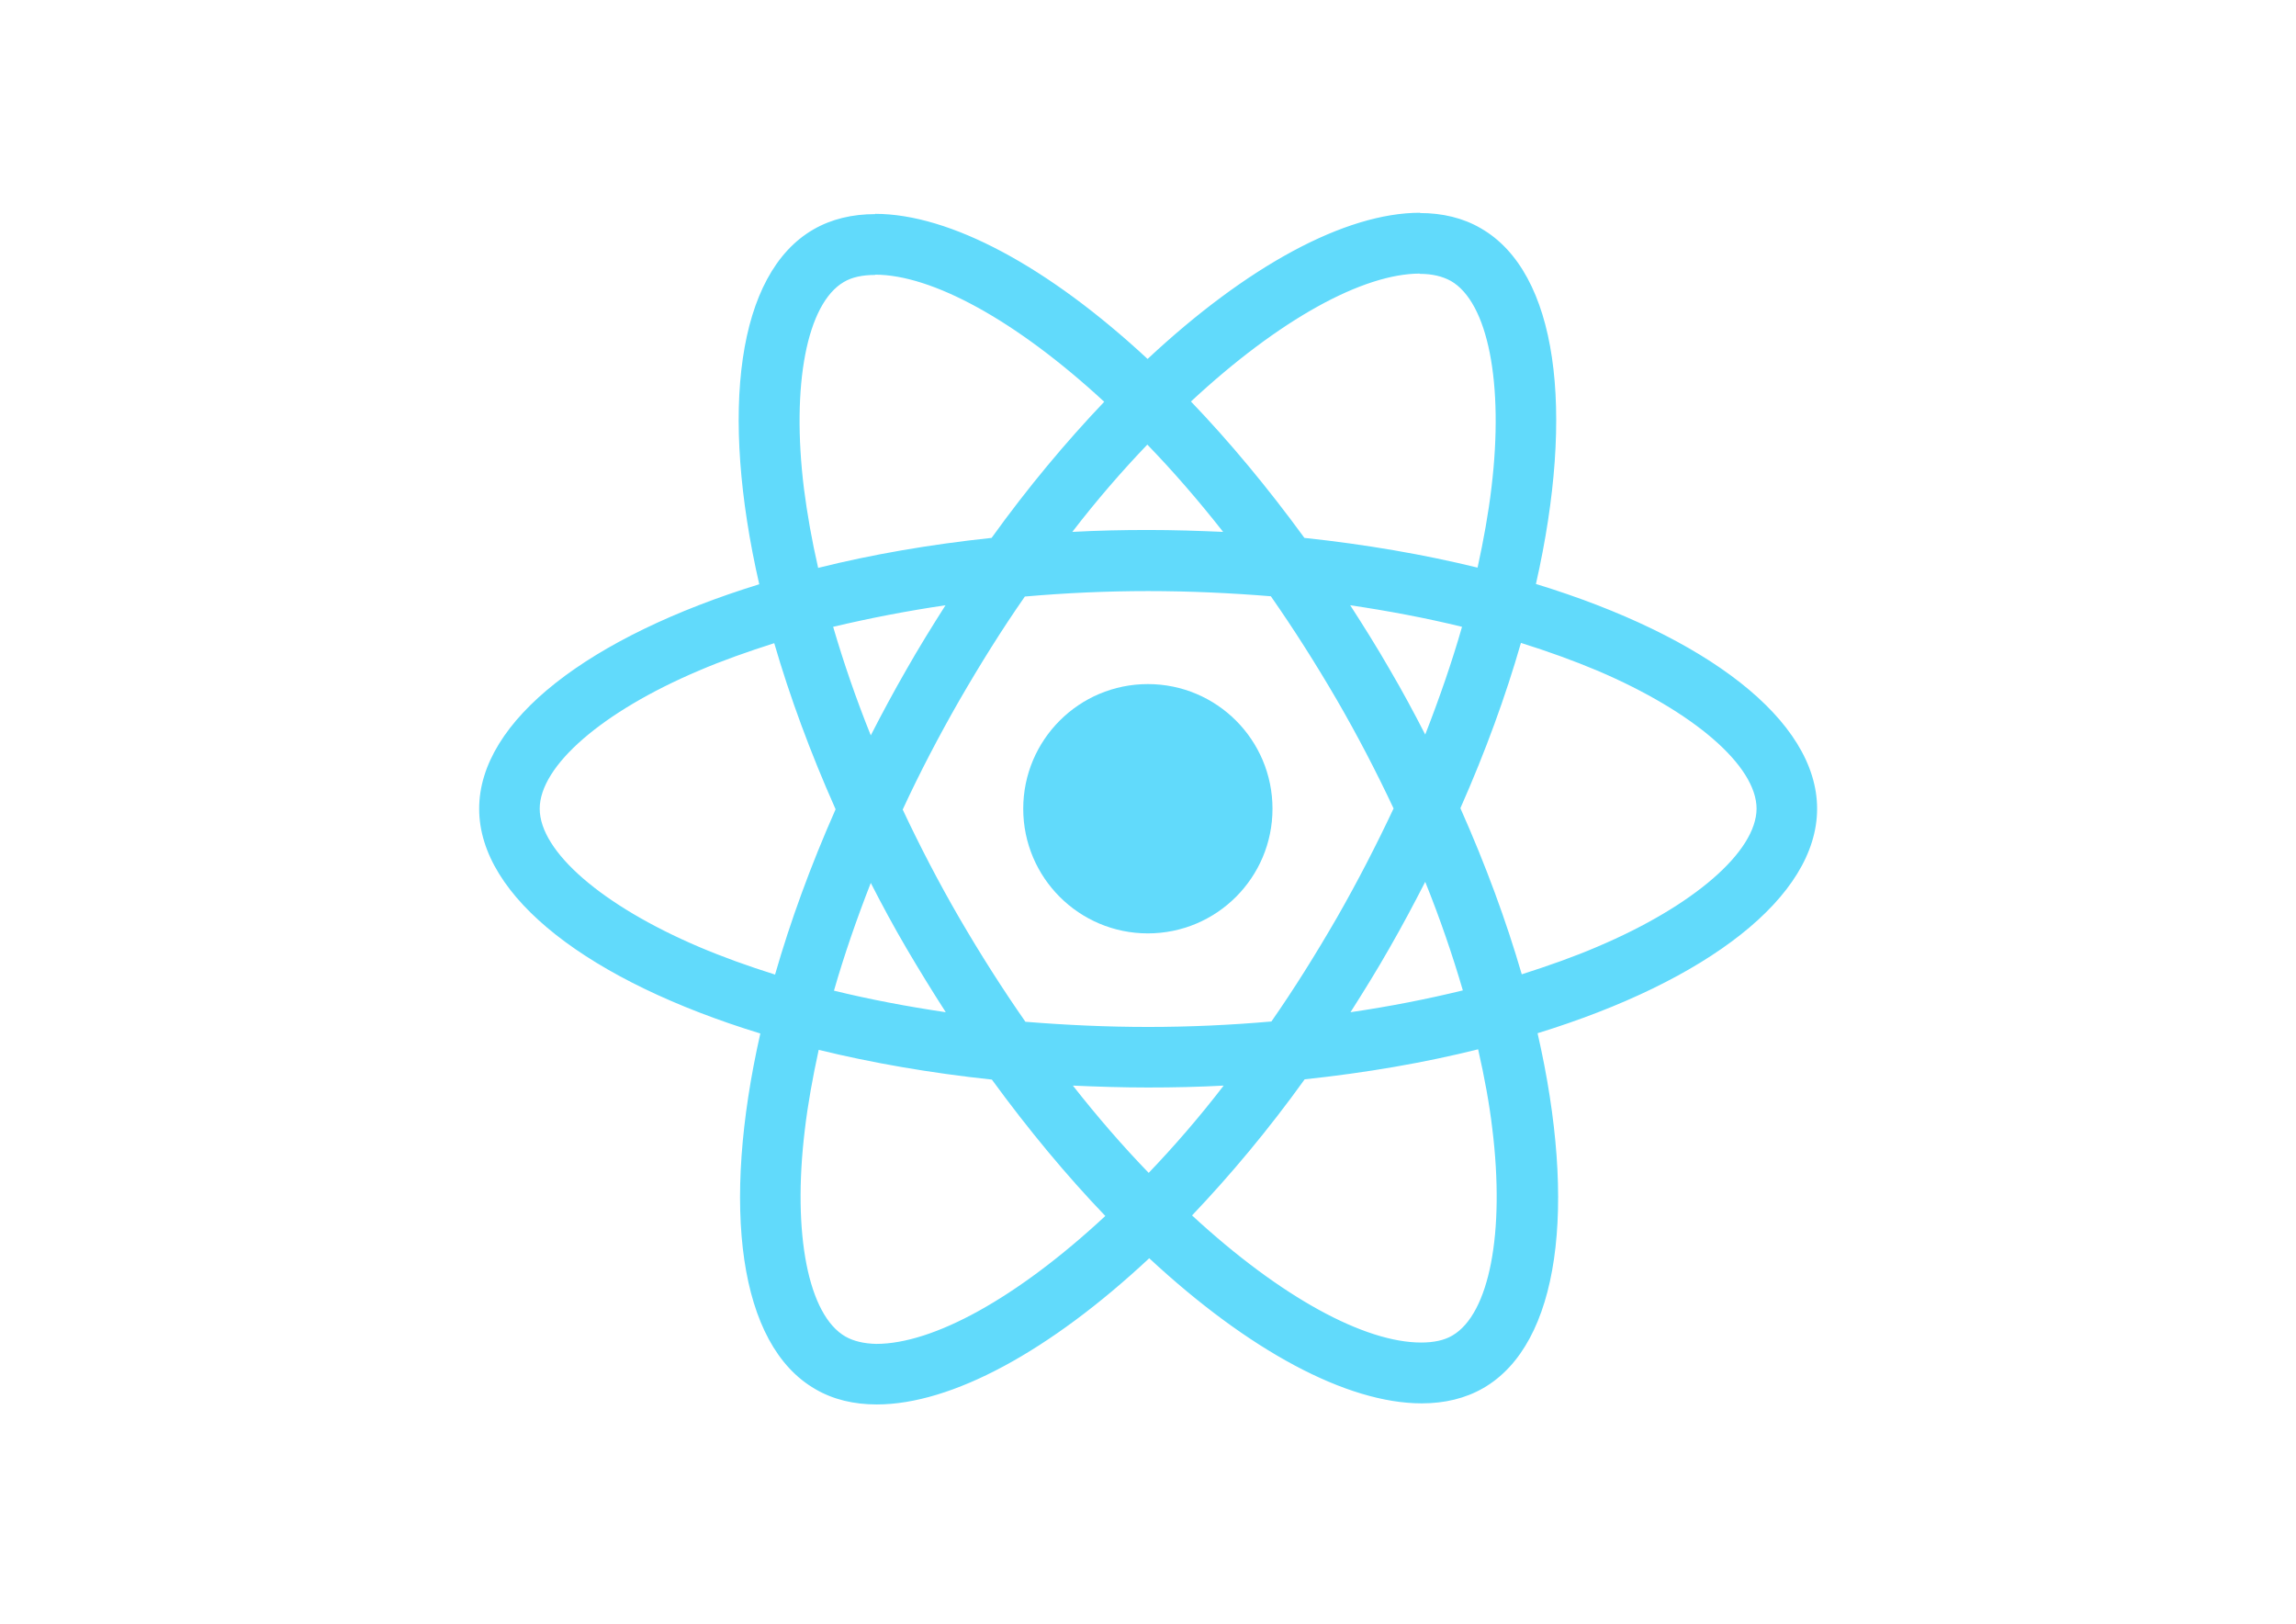
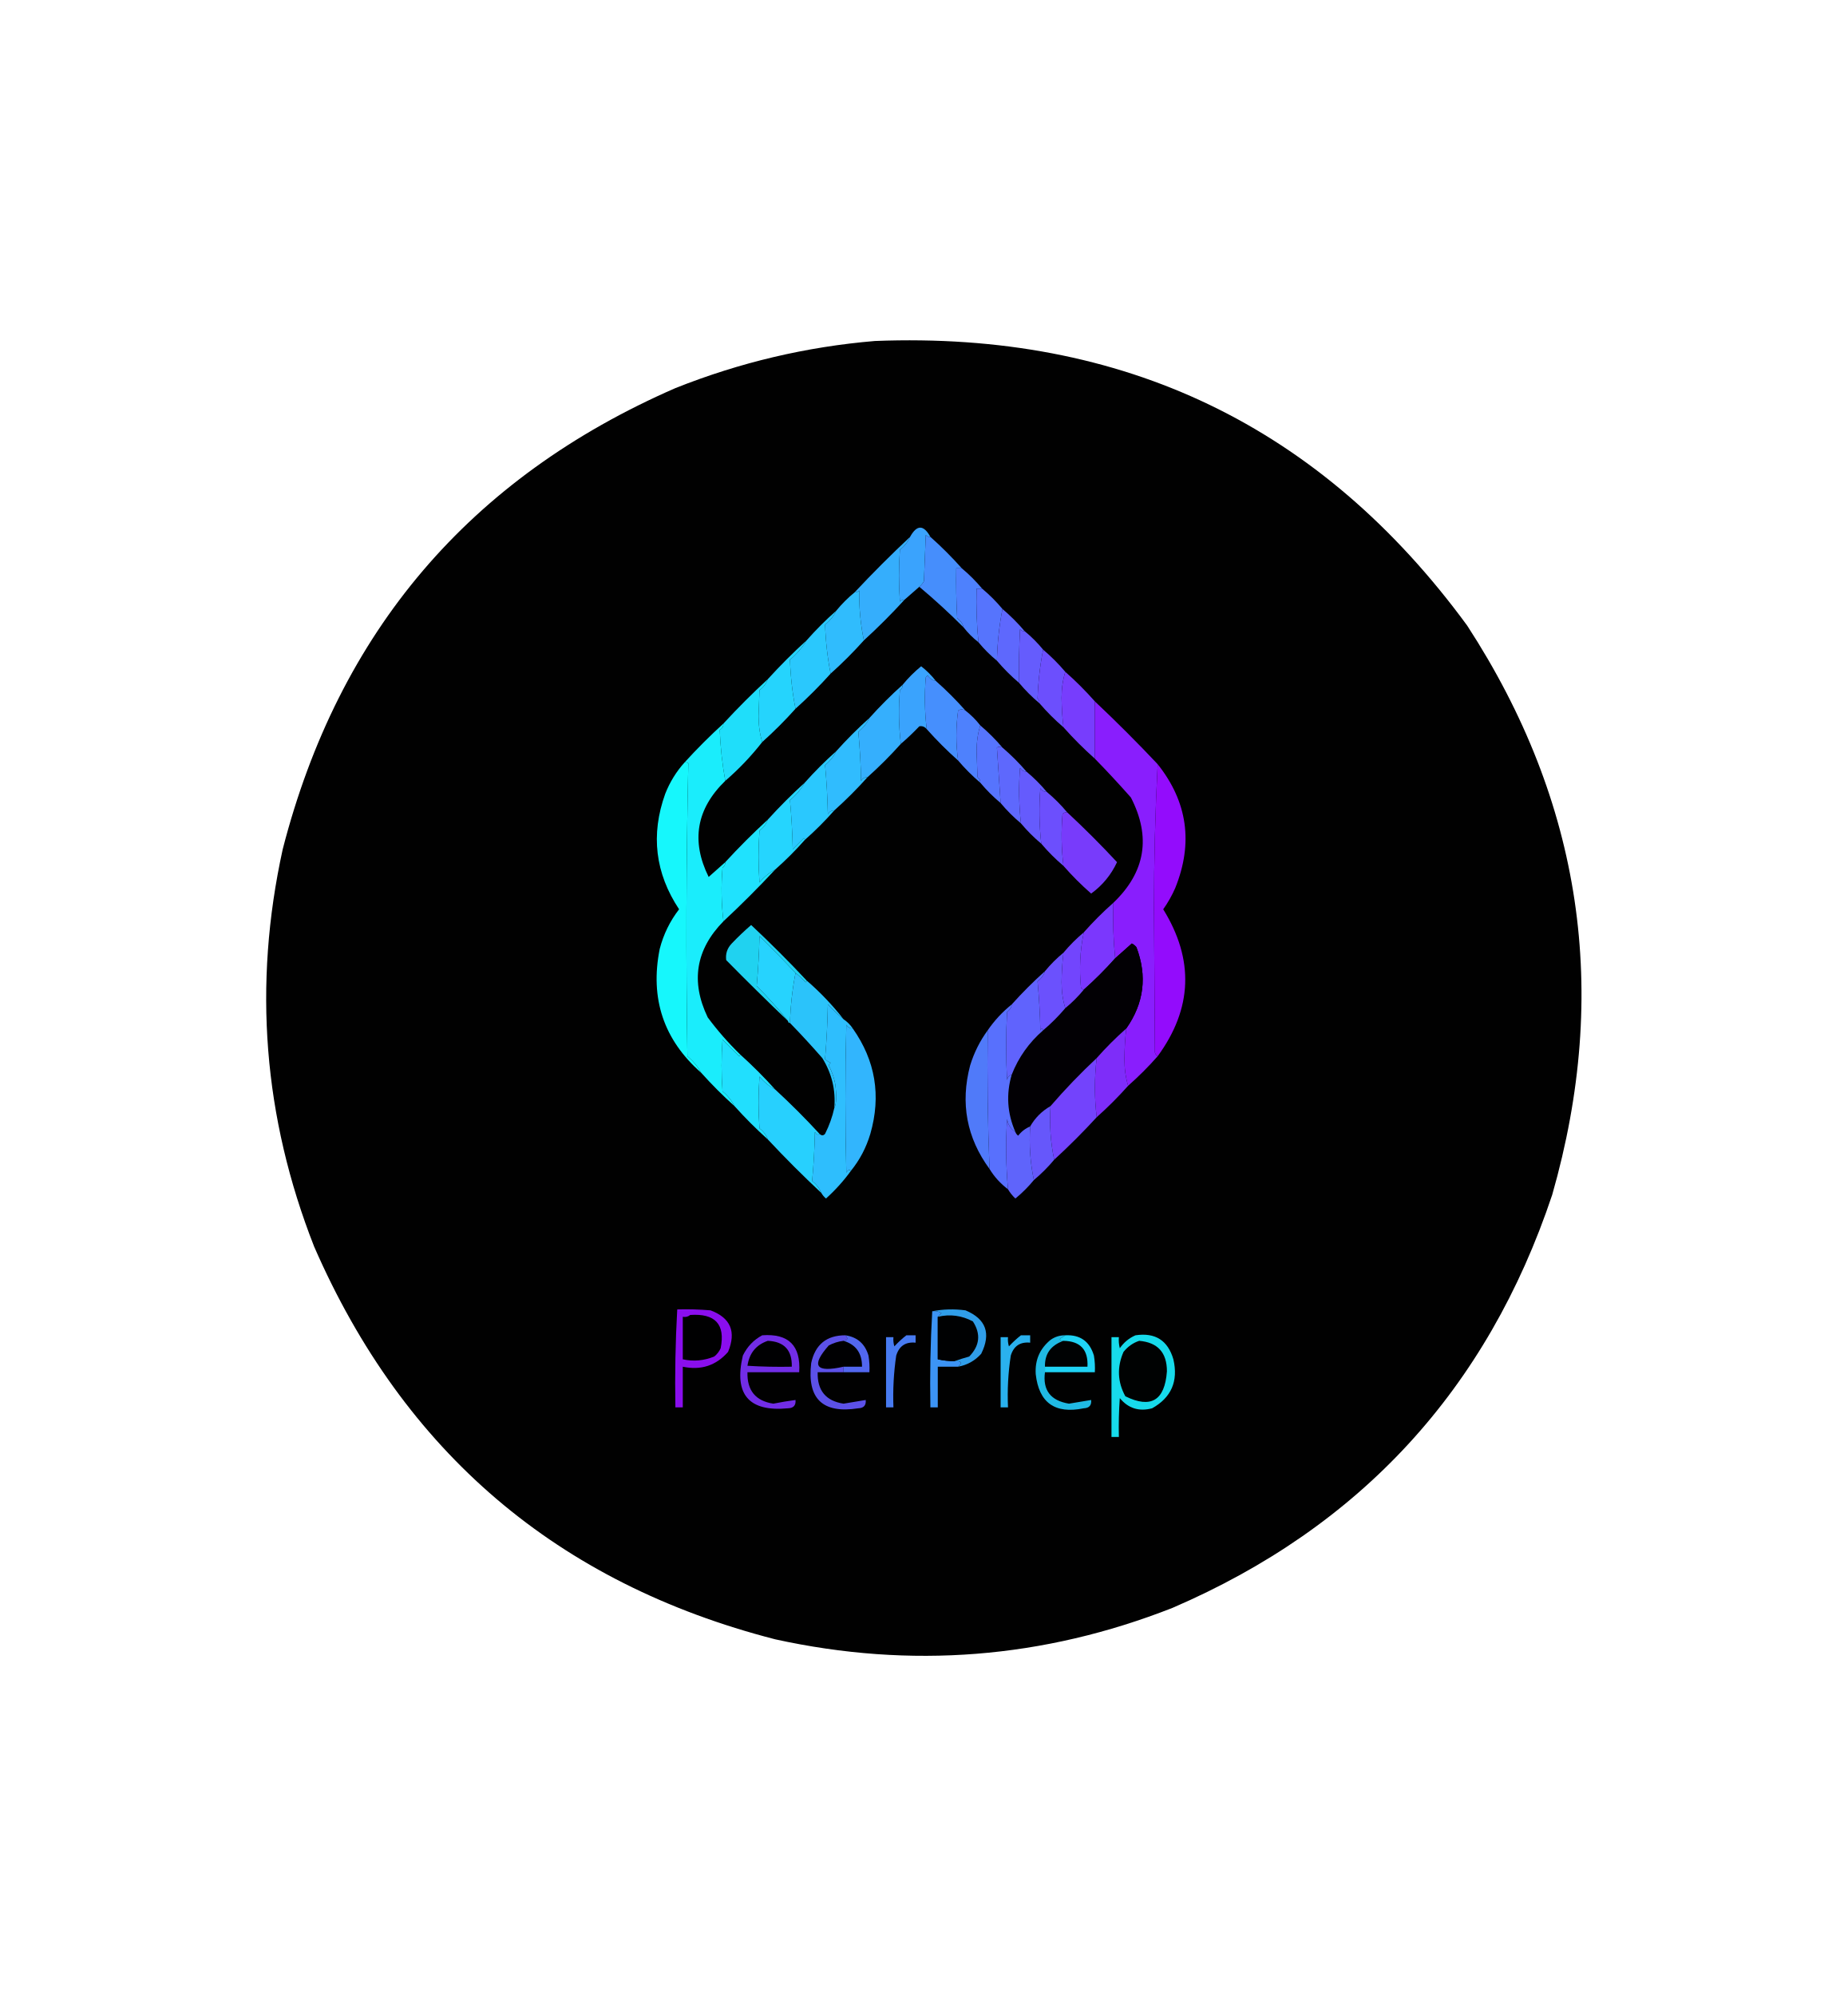
- <svg xmlns="http://www.w3.org/2000/svg" viewBox="0 0 841.9 595.3">
-   <g fill="#61DAFB">
-     <path d="M666.3 296.5c0-32.5-40.7-63.3-103.1-82.4 14.4-63.6 8-114.2-20.2-130.4-6.5-3.8-14.1-5.6-22.4-5.6v22.3c4.6 0 8.3.9 11.4 2.6 13.6 7.8 19.5 37.5 14.9 75.7-1.1 9.4-2.9 19.3-5.1 29.4-19.6-4.8-41-8.5-63.5-10.9-13.5-18.5-27.5-35.3-41.6-50 32.6-30.3 63.2-46.9 84-46.9V78c-27.5 0-63.5 19.6-99.9 53.6-36.4-33.8-72.4-53.2-99.9-53.2v22.3c20.7 0 51.4 16.5 84 46.6-14 14.7-28 31.4-41.3 49.9-22.6 2.4-44 6.1-63.6 11-2.3-10-4-19.7-5.2-29-4.7-38.2 1.1-67.9 14.6-75.8 3-1.8 6.9-2.6 11.5-2.6V78.5c-8.4 0-16 1.8-22.6 5.6-28.1 16.2-34.4 66.7-19.9 130.1-62.2 19.2-102.7 49.9-102.7 82.3 0 32.5 40.7 63.3 103.1 82.4-14.4 63.6-8 114.2 20.2 130.4 6.5 3.8 14.1 5.6 22.5 5.6 27.5 0 63.5-19.6 99.9-53.6 36.4 33.8 72.4 53.2 99.9 53.2 8.4 0 16-1.8 22.6-5.6 28.1-16.2 34.4-66.7 19.9-130.1 62-19.1 102.5-49.9 102.5-82.3zm-130.2-66.7c-3.7 12.9-8.3 26.2-13.5 39.5-4.1-8-8.4-16-13.1-24-4.6-8-9.5-15.8-14.4-23.4 14.2 2.1 27.9 4.7 41 7.9zm-45.8 106.5c-7.8 13.5-15.8 26.3-24.1 38.2-14.9 1.3-30 2-45.2 2-15.1 0-30.2-.7-45-1.9-8.3-11.9-16.4-24.6-24.2-38-7.6-13.1-14.5-26.4-20.8-39.8 6.2-13.4 13.2-26.8 20.7-39.9 7.8-13.5 15.8-26.3 24.1-38.2 14.9-1.3 30-2 45.2-2 15.1 0 30.2.7 45 1.9 8.3 11.9 16.4 24.6 24.2 38 7.6 13.1 14.5 26.4 20.8 39.8-6.3 13.4-13.2 26.8-20.7 39.9zm32.3-13c5.4 13.4 10 26.8 13.8 39.8-13.1 3.2-26.9 5.9-41.2 8 4.9-7.7 9.8-15.6 14.4-23.7 4.6-8 8.9-16.1 13-24.1zM421.2 430c-9.3-9.6-18.6-20.3-27.8-32 9 .4 18.2.7 27.5.7 9.4 0 18.7-.2 27.8-.7-9 11.7-18.3 22.4-27.5 32zm-74.4-58.9c-14.2-2.1-27.9-4.7-41-7.9 3.7-12.9 8.3-26.2 13.5-39.5 4.1 8 8.4 16 13.1 24 4.7 8 9.5 15.8 14.4 23.4zM420.7 163c9.3 9.6 18.6 20.3 27.8 32-9-.4-18.2-.7-27.5-.7-9.4 0-18.7.2-27.8.7 9-11.7 18.3-22.4 27.5-32zm-74 58.9c-4.9 7.7-9.8 15.6-14.4 23.7-4.6 8-8.9 16-13 24-5.4-13.4-10-26.8-13.8-39.8 13.1-3.1 26.9-5.8 41.2-7.9zm-90.5 125.2c-35.4-15.1-58.3-34.9-58.3-50.6 0-15.7 22.9-35.6 58.3-50.6 8.6-3.7 18-7 27.7-10.1 5.7 19.6 13.2 40 22.5 60.9-9.2 20.8-16.6 41.1-22.2 60.6-9.9-3.1-19.3-6.5-28-10.2zM310 490c-13.6-7.8-19.5-37.5-14.9-75.7 1.1-9.4 2.9-19.3 5.1-29.4 19.6 4.8 41 8.5 63.5 10.9 13.5 18.5 27.5 35.3 41.6 50-32.6 30.3-63.2 46.9-84 46.9-4.5-.1-8.3-1-11.3-2.7zm237.2-76.2c4.7 38.2-1.1 67.9-14.6 75.8-3 1.8-6.9 2.6-11.5 2.6-20.7 0-51.4-16.5-84-46.6 14-14.7 28-31.4 41.3-49.9 22.6-2.4 44-6.1 63.6-11 2.3 10.1 4.1 19.8 5.2 29.1zm38.5-66.7c-8.6 3.7-18 7-27.7 10.1-5.7-19.6-13.2-40-22.5-60.9 9.2-20.8 16.6-41.1 22.2-60.6 9.9 3.1 19.3 6.5 28.1 10.2 35.4 15.1 58.3 34.9 58.3 50.6-.1 15.7-23 35.6-58.4 50.6zM320.8 78.4z" />
-     <circle cx="420.9" cy="296.5" r="45.7" />
-     <path d="M520.5 78.1z" />
+ <svg xmlns="http://www.w3.org/2000/svg" version="1.1" width="1000px" height="1080px" style="shape-rendering:geometricPrecision; text-rendering:geometricPrecision; image-rendering:optimizeQuality; fill-rule:evenodd; clip-rule:evenodd">
+   <g>
+     <path style="opacity:0.996" fill="#000000" d="M 473.5,184.5 C 608.132,179.241 714.965,230.574 794,338.5C 856.119,433.989 871.452,536.656 840,646.5C 804.856,751.645 736.356,826.145 634.5,870C 564.591,897.446 492.924,903.113 419.5,887C 301.736,856.713 218.569,785.88 170,674.5C 142.536,604.592 136.869,532.925 153,459.5C 183.287,341.736 254.12,258.569 365.5,210C 400.359,196.117 436.359,187.617 473.5,184.5 Z" />
+   </g>
+   <g>
+     <path style="opacity:1" fill="#3aa3fd" d="M 503.5,290.5 C 502.504,290.586 501.671,290.252 501,289.5C 500.667,297.833 500.333,306.167 500,314.5C 499.302,315.691 498.469,316.691 497.5,317.5C 494.833,319.833 492.167,322.167 489.5,324.5C 488.504,324.414 487.671,324.748 487,325.5C 486.333,316.167 486.333,306.833 487,297.5C 489.454,295.559 491.287,293.225 492.5,290.5C 496.167,283.833 499.833,283.833 503.5,290.5 Z" />
+   </g>
+   <g>
+     <path style="opacity:1" fill="#468efc" d="M 503.5,290.5 C 509.5,295.833 515.167,301.5 520.5,307.5C 519.5,307.5 518.5,307.5 517.5,307.5C 517.334,316.506 517.5,325.506 518,334.5C 519.802,335.789 520.969,337.456 521.5,339.5C 513.78,331.776 505.78,324.443 497.5,317.5C 498.469,316.691 499.302,315.691 500,314.5C 500.333,306.167 500.667,297.833 501,289.5C 501.671,290.252 502.504,290.586 503.5,290.5 Z" />
+   </g>
+   <g>
+     <path style="opacity:1" fill="#35aefc" d="M 492.5,290.5 C 491.287,293.225 489.454,295.559 487,297.5C 486.333,306.833 486.333,316.167 487,325.5C 487.671,324.748 488.504,324.414 489.5,324.5C 482.5,332.167 475.167,339.5 467.5,346.5C 465.69,337.889 464.856,328.889 465,319.5C 464.329,320.252 463.496,320.586 462.5,320.5C 472.167,310.167 482.167,300.167 492.5,290.5 Z" />
+   </g>
+   <g>
+     <path style="opacity:1" fill="#4e81fd" d="M 520.5,307.5 C 524.5,310.833 528.167,314.5 531.5,318.5C 530.5,318.5 529.5,318.5 528.5,318.5C 528.218,328.219 528.551,337.886 529.5,347.5C 526.5,345.167 523.833,342.5 521.5,339.5C 520.969,337.456 519.802,335.789 518,334.5C 517.5,325.506 517.334,316.506 517.5,307.5C 518.5,307.5 519.5,307.5 520.5,307.5 Z" />
+   </g>
+   <g>
+     <path style="opacity:1" fill="#5674fd" d="M 531.5,318.5 C 535.5,321.833 539.167,325.5 542.5,329.5C 540.749,338.474 539.749,347.808 539.5,357.5C 535.833,354.5 532.5,351.167 529.5,347.5C 528.551,337.886 528.218,328.219 528.5,318.5C 529.5,318.5 530.5,318.5 531.5,318.5 Z" />
+   </g>
+   <g>
+     <path style="opacity:1" fill="#30bcfd" d="M 467.5,346.5 C 461.833,352.833 455.833,358.833 449.5,364.5C 447.823,355.98 446.823,347.147 446.5,338C 449.118,335.894 451.118,333.394 452.5,330.5C 455.5,326.833 458.833,323.5 462.5,320.5C 463.496,320.586 464.329,320.252 465,319.5C 464.856,328.889 465.69,337.889 467.5,346.5 Z" />
+   </g>
+   <g>
+     <path style="opacity:1" fill="#5e68fd" d="M 542.5,329.5 C 546.833,333.167 550.833,337.167 554.5,341.5C 553.504,341.586 552.671,341.252 552,340.5C 551.5,350.161 551.334,359.828 551.5,369.5C 547.167,365.833 543.167,361.833 539.5,357.5C 539.749,347.808 540.749,338.474 542.5,329.5 Z" />
+   </g>
+   <g>
+     <path style="opacity:1" fill="#2ac8fd" d="M 452.5,330.5 C 451.118,333.394 449.118,335.894 446.5,338C 446.823,347.147 447.823,355.98 449.5,364.5C 443.5,371.167 437.167,377.5 430.5,383.5C 428.823,374.98 427.823,366.147 427.5,357C 431.107,353.902 434.107,350.402 436.5,346.5C 441.5,340.833 446.833,335.5 452.5,330.5 Z" />
+   </g>
+   <g>
+     <path style="opacity:1" fill="#655cfd" d="M 554.5,341.5 C 558.167,344.5 561.5,347.833 564.5,351.5C 562.823,360.02 561.823,368.853 561.5,378C 562.252,378.671 562.586,379.504 562.5,380.5C 558.5,377.167 554.833,373.5 551.5,369.5C 551.334,359.828 551.5,350.161 552,340.5C 552.671,341.252 553.504,341.586 554.5,341.5 Z" />
+   </g>
+   <g>
+     <path style="opacity:1" fill="#6c4ffd" d="M 564.5,351.5 C 568.833,355.167 572.833,359.167 576.5,363.5C 575.173,367.783 574.507,372.449 574.5,377.5C 574.549,382.881 574.882,388.215 575.5,393.5C 570.833,389.5 566.5,385.167 562.5,380.5C 562.586,379.504 562.252,378.671 561.5,378C 561.823,368.853 562.823,360.02 564.5,351.5 Z" />
+   </g>
+   <g>
+     <path style="opacity:1" fill="#3aa3fd" d="M 506.5,368.5 C 504.629,368.141 503.129,367.141 502,365.5C 501.667,365.833 501.333,366.167 501,366.5C 500.22,375.881 500.387,385.214 501.5,394.5C 500.399,393.2 499.066,392.7 497.5,393C 494.297,396.371 490.964,399.538 487.5,402.5C 486.361,392.911 486.194,383.244 487,373.5C 488.039,372.756 488.539,371.756 488.5,370.5C 491.479,366.854 494.812,363.521 498.5,360.5C 501.521,362.854 504.188,365.521 506.5,368.5 Z" />
+   </g>
+   <g>
+     <path style="opacity:1" fill="#25d4fd" d="M 436.5,346.5 C 434.107,350.402 431.107,353.902 427.5,357C 427.823,366.147 428.823,374.98 430.5,383.5C 424.833,389.833 418.833,395.833 412.5,401.5C 411.173,397.217 410.507,392.551 410.5,387.5C 410.667,382.833 410.833,378.167 411,373.5C 413.127,371.886 414.627,369.886 415.5,367.5C 422.167,360.167 429.167,353.167 436.5,346.5 Z" />
+   </g>
+   <g>
+     <path style="opacity:1" fill="#773dfd" d="M 576.5,363.5 C 582.167,368.5 587.5,373.833 592.5,379.5C 592.457,389.526 592.457,399.86 592.5,410.5C 586.5,405.167 580.833,399.5 575.5,393.5C 574.882,388.215 574.549,382.881 574.5,377.5C 574.507,372.449 575.173,367.783 576.5,363.5 Z" />
+   </g>
+   <g>
+     <path style="opacity:1" fill="#468ffd" d="M 506.5,368.5 C 512.167,373.5 517.5,378.833 522.5,384.5C 521.06,383.637 519.726,383.637 518.5,384.5C 517.251,393.516 517.251,402.516 518.5,411.5C 512.5,406.167 506.833,400.5 501.5,394.5C 500.387,385.214 500.22,375.881 501,366.5C 501.333,366.167 501.667,365.833 502,365.5C 503.129,367.141 504.629,368.141 506.5,368.5 Z" />
+   </g>
+   <g>
+     <path style="opacity:1" fill="#35affd" d="M 488.5,370.5 C 488.539,371.756 488.039,372.756 487,373.5C 486.194,383.244 486.361,392.911 487.5,402.5C 481.833,408.833 475.833,414.833 469.5,420.5C 467.983,420.511 466.816,421.177 466,422.5C 465.819,413.589 465.319,404.755 464.5,396C 467.118,393.894 469.118,391.394 470.5,388.5C 476.167,382.167 482.167,376.167 488.5,370.5 Z" />
+   </g>
+   <g>
+     <path style="opacity:1" fill="#4e81fd" d="M 522.5,384.5 C 525.5,386.833 528.167,389.5 530.5,392.5C 529.173,396.783 528.507,401.449 528.5,406.5C 528.667,411.167 528.833,415.833 529,420.5C 530.039,421.244 530.539,422.244 530.5,423.5C 526.167,419.833 522.167,415.833 518.5,411.5C 517.251,402.516 517.251,393.516 518.5,384.5C 519.726,383.637 521.06,383.637 522.5,384.5 Z" />
+   </g>
+   <g>
+     <path style="opacity:1" fill="#1fdefa" d="M 415.5,367.5 C 414.627,369.886 413.127,371.886 411,373.5C 410.833,378.167 410.667,382.833 410.5,387.5C 410.507,392.551 411.173,397.217 412.5,401.5C 406.536,409.132 399.869,416.132 392.5,422.5C 390.869,413.514 389.869,404.348 389.5,395C 390.823,394.184 391.489,393.017 391.5,391.5C 399.167,383.167 407.167,375.167 415.5,367.5 Z" />
+   </g>
+   <g>
+     <path style="opacity:1" fill="#5674fd" d="M 530.5,392.5 C 534.833,396.167 538.833,400.167 542.5,404.5C 541.233,403.913 540.233,403.913 539.5,404.5C 540.191,414.499 540.858,424.499 541.5,434.5C 537.5,431.167 533.833,427.5 530.5,423.5C 530.539,422.244 530.039,421.244 529,420.5C 528.833,415.833 528.667,411.167 528.5,406.5C 528.507,401.449 529.173,396.783 530.5,392.5 Z" />
+   </g>
+   <g>
+     <path style="opacity:1" fill="#1aedfc" d="M 391.5,391.5 C 391.489,393.017 390.823,394.184 389.5,395C 389.869,404.348 390.869,413.514 392.5,422.5C 376.858,437.664 373.858,454.998 383.5,474.5C 386.52,471.811 389.52,469.144 392.5,466.5C 392.539,467.756 392.039,468.756 391,469.5C 390.194,479.244 390.361,488.911 391.5,498.5C 376.518,513.779 373.685,531.113 383,550.5C 388.297,557.631 394.13,564.297 400.5,570.5C 400.565,570.938 400.399,571.272 400,571.5C 397,568.5 394,565.5 391,562.5C 390.333,571.833 390.333,581.167 391,590.5C 393.782,592.771 395.949,595.437 397.5,598.5C 391.167,592.833 385.167,586.833 379.5,580.5C 377.612,577.101 375.112,574.101 372,571.5C 371.169,518.596 371.336,465.763 372.5,413C 371.906,412.536 371.239,412.369 370.5,412.5C 377.167,405.167 384.167,398.167 391.5,391.5 Z" />
+   </g>
+   <g>
+     <path style="opacity:1" fill="#30bcfe" d="M 470.5,388.5 C 469.118,391.394 467.118,393.894 464.5,396C 465.319,404.755 465.819,413.589 466,422.5C 466.816,421.177 467.983,420.511 469.5,420.5C 463.833,426.833 457.833,432.833 451.5,438.5C 449.983,438.511 448.816,439.177 448,440.5C 447.819,431.589 447.319,422.755 446.5,414C 449.118,411.894 451.118,409.394 452.5,406.5C 458.167,400.167 464.167,394.167 470.5,388.5 Z" />
+   </g>
+   <g>
+     <path style="opacity:1" fill="#891efd" d="M 592.5,379.5 C 604.167,390.5 615.5,401.833 626.5,413.5C 625.167,439.158 624.5,465.158 624.5,491.5C 624.667,517.5 624.833,543.5 625,569.5C 625.278,570.416 625.778,571.082 626.5,571.5C 621.5,577.167 616.167,582.5 610.5,587.5C 609.173,583.049 608.506,578.216 608.5,573C 608.547,567.452 608.88,561.952 609.5,556.5C 619.113,542.832 620.946,528.166 615,512.5C 614.311,511.643 613.478,510.977 612.5,510.5C 609.48,513.189 606.48,515.856 603.5,518.5C 602.506,508.681 602.173,498.681 602.5,488.5C 619.863,471.899 623.029,452.899 612,431.5C 605.662,424.329 599.162,417.329 592.5,410.5C 592.457,399.86 592.457,389.526 592.5,379.5 Z" />
+   </g>
+   <g>
+     <path style="opacity:1" fill="#5e68fd" d="M 542.5,404.5 C 547.167,408.5 551.5,412.833 555.5,417.5C 553.983,417.489 552.816,416.823 552,415.5C 551.217,425.547 551.383,435.547 552.5,445.5C 548.5,442.167 544.833,438.5 541.5,434.5C 540.858,424.499 540.191,414.499 539.5,404.5C 540.233,403.913 541.233,403.913 542.5,404.5 Z" />
+   </g>
+   <g>
+     <path style="opacity:1" fill="#16f7fc" d="M 370.5,412.5 C 371.239,412.369 371.906,412.536 372.5,413C 371.336,465.763 371.169,518.596 372,571.5C 375.112,574.101 377.612,577.101 379.5,580.5C 359.169,562.674 351.669,540.341 357,513.5C 359.043,505.581 362.543,498.414 367.5,492C 354.551,472.472 352.051,451.638 360,429.5C 362.509,423.135 366.009,417.468 370.5,412.5 Z" />
+   </g>
+   <g>
+     <path style="opacity:1" fill="#930cfc" d="M 626.5,413.5 C 642.661,433.82 645.828,456.153 636,480.5C 634.213,484.577 632.046,488.41 629.5,492C 646.337,519.244 645.337,545.744 626.5,571.5C 625.778,571.082 625.278,570.416 625,569.5C 624.833,543.5 624.667,517.5 624.5,491.5C 624.5,465.158 625.167,439.158 626.5,413.5 Z" />
+   </g>
+   <g>
+     <path style="opacity:1" fill="#2ac8fe" d="M 452.5,406.5 C 451.118,409.394 449.118,411.894 446.5,414C 447.319,422.755 447.819,431.589 448,440.5C 448.816,439.177 449.983,438.511 451.5,438.5C 446.5,444.167 441.167,449.5 435.5,454.5C 435.565,454.062 435.399,453.728 435,453.5C 433,455.5 431,457.5 429,459.5C 428.819,450.589 428.319,441.755 427.5,433C 430.777,430.234 433.443,427.067 435.5,423.5C 440.833,417.5 446.5,411.833 452.5,406.5 Z" />
+   </g>
+   <g>
+     <path style="opacity:1" fill="#655bfd" d="M 555.5,417.5 C 559.5,420.833 563.167,424.5 566.5,428.5C 564.983,428.489 563.816,427.823 563,426.5C 562.217,436.547 562.383,446.547 563.5,456.5C 559.5,453.167 555.833,449.5 552.5,445.5C 551.383,435.547 551.217,425.547 552,415.5C 552.816,416.823 553.983,417.489 555.5,417.5 Z" />
+   </g>
+   <g>
+     <path style="opacity:1" fill="#6c4ffd" d="M 566.5,428.5 C 570.5,431.833 574.167,435.5 577.5,439.5C 576.504,439.414 575.671,439.748 575,440.5C 574.22,449.881 574.387,459.214 575.5,468.5C 571.167,464.833 567.167,460.833 563.5,456.5C 562.383,446.547 562.217,436.547 563,426.5C 563.816,427.823 564.983,428.489 566.5,428.5 Z" />
+   </g>
+   <g>
+     <path style="opacity:1" fill="#25d5fe" d="M 435.5,423.5 C 433.443,427.067 430.777,430.234 427.5,433C 428.319,441.755 428.819,450.589 429,459.5C 431,457.5 433,455.5 435,453.5C 435.399,453.728 435.565,454.062 435.5,454.5C 430.5,460.167 425.167,465.5 419.5,470.5C 416.269,472.22 413.436,474.553 411,477.5C 410.333,468.167 410.333,458.833 411,449.5C 413.127,447.886 414.627,445.886 415.5,443.5C 421.833,436.5 428.5,429.833 435.5,423.5 Z" />
+   </g>
+   <g>
+     <path style="opacity:1" fill="#783bfb" d="M 577.5,439.5 C 586.812,448.146 595.812,457.146 604.5,466.5C 601.314,473.355 596.648,479.022 590.5,483.5C 585.146,478.812 580.146,473.812 575.5,468.5C 574.387,459.214 574.22,449.881 575,440.5C 575.671,439.748 576.504,439.414 577.5,439.5 Z" />
+   </g>
+   <g>
+     <path style="opacity:1" fill="#1fe2fe" d="M 415.5,443.5 C 414.627,445.886 413.127,447.886 411,449.5C 410.333,458.833 410.333,468.167 411,477.5C 413.436,474.553 416.269,472.22 419.5,470.5C 410.5,480.167 401.167,489.5 391.5,498.5C 390.361,488.911 390.194,479.244 391,469.5C 392.039,468.756 392.539,467.756 392.5,466.5C 399.833,458.5 407.5,450.833 415.5,443.5 Z" />
+   </g>
+   <g>
+     <path style="opacity:1" fill="#20d2f0" d="M 436.5,530.5 C 436.565,530.938 436.399,531.272 436,531.5C 434.296,529.627 432.463,527.96 430.5,526.5C 424.203,519.702 417.703,513.035 411,506.5C 410.806,515.548 410.306,524.548 409.5,533.5C 415.582,539.575 421.249,545.909 426.5,552.5C 415.202,541.702 404.035,530.702 393,519.5C 392.541,516.07 393.541,513.07 396,510.5C 399.349,506.984 402.849,503.651 406.5,500.5C 416.854,510.188 426.854,520.188 436.5,530.5 Z" />
+   </g>
+   <g>
+     <path style="opacity:1" fill="#7b37fd" d="M 602.5,488.5 C 602.173,498.681 602.506,508.681 603.5,518.5C 598.242,524.425 592.575,530.092 586.5,535.5C 585.883,535.389 585.383,535.056 585,534.5C 583.971,524.369 584.471,514.369 586.5,504.5C 591.5,498.833 596.833,493.5 602.5,488.5 Z" />
+   </g>
+   <g>
+     <path style="opacity:1" fill="#020004" d="M 609.5,556.5 C 603.833,561.5 598.5,566.833 593.5,572.5C 584.724,580.699 576.391,589.365 568.5,598.5C 563.806,601.194 560.139,604.861 557.5,609.5C 554.925,610.568 552.758,612.235 551,614.5C 550.283,613.956 549.783,613.289 549.5,612.5C 545.083,602.404 544.416,592.07 547.5,581.5C 551.191,572.125 556.858,564.125 564.5,557.5C 568.833,553.833 572.833,549.833 576.5,545.5C 580.167,542.5 583.5,539.167 586.5,535.5C 592.575,530.092 598.242,524.425 603.5,518.5C 606.48,515.856 609.48,513.189 612.5,510.5C 613.478,510.977 614.311,511.643 615,512.5C 620.946,528.166 619.113,542.832 609.5,556.5 Z" />
+   </g>
+   <g>
+     <path style="opacity:1" fill="#7245fd" d="M 586.5,504.5 C 584.471,514.369 583.971,524.369 585,534.5C 585.383,535.056 585.883,535.389 586.5,535.5C 583.5,539.167 580.167,542.5 576.5,545.5C 575.173,541.217 574.507,536.551 574.5,531.5C 574.549,526.119 574.882,520.785 575.5,515.5C 578.833,511.5 582.5,507.833 586.5,504.5 Z" />
+   </g>
+   <g>
+     <path style="opacity:1" fill="#26d3fe" d="M 430.5,526.5 C 428.803,535.185 427.803,544.185 427.5,553.5C 426.833,553.5 426.5,553.167 426.5,552.5C 421.249,545.909 415.582,539.575 409.5,533.5C 410.306,524.548 410.806,515.548 411,506.5C 417.703,513.035 424.203,519.702 430.5,526.5 Z" />
+   </g>
+   <g>
+     <path style="opacity:1" fill="#6b51fd" d="M 575.5,515.5 C 574.882,520.785 574.549,526.119 574.5,531.5C 574.507,536.551 575.173,541.217 576.5,545.5C 572.833,549.833 568.833,553.833 564.5,557.5C 564.19,556.262 563.69,556.262 563,557.5C 562.819,548.589 562.319,539.755 561.5,531C 563.464,529.549 564.797,527.716 565.5,525.5C 568.5,521.833 571.833,518.5 575.5,515.5 Z" />
+   </g>
+   <g>
+     <path style="opacity:1" fill="#2bc3fa" d="M 430.5,526.5 C 432.463,527.96 434.296,529.627 436,531.5C 436.399,531.272 436.565,530.938 436.5,530.5C 443.891,536.889 450.557,543.889 456.5,551.5C 453.536,549.038 450.703,546.371 448,543.5C 447.82,553.41 447.32,563.244 446.5,573C 447.328,573.915 448.328,574.581 449.5,575C 449.043,575.414 448.709,575.914 448.5,576.5C 450.163,579.656 451.33,582.989 452,586.5C 452.844,592.92 452.677,597.253 451.5,599.5C 452.32,589.779 450.153,580.779 445,572.5C 439.329,565.996 433.495,559.663 427.5,553.5C 427.803,544.185 428.803,535.185 430.5,526.5 Z" />
+   </g>
+   <g>
+     <path style="opacity:1" fill="#6063fd" d="M 565.5,525.5 C 564.797,527.716 563.464,529.549 561.5,531C 562.319,539.755 562.819,548.589 563,557.5C 563.69,556.262 564.19,556.262 564.5,557.5C 556.858,564.125 551.191,572.125 547.5,581.5C 546.069,581.881 545.236,582.881 545,584.5C 544.333,572.167 544.333,559.833 545,547.5C 546.481,546.529 547.315,545.196 547.5,543.5C 553.167,537.167 559.167,531.167 565.5,525.5 Z" />
+   </g>
+   <g>
+     <path style="opacity:1" fill="#2ebefd" d="M 456.5,551.5 C 458.5,552.833 460.167,554.5 461.5,556.5C 459.983,556.489 458.816,555.823 458,554.5C 457.333,581.167 457.333,607.833 458,634.5C 458.838,633.001 459.671,632.668 460.5,633.5C 456.578,638.928 452.078,643.928 447,648.5C 445.955,647.627 445.122,646.627 444.5,645.5C 443.457,642.944 441.79,640.777 439.5,639C 440.319,630.245 440.819,621.411 441,612.5C 441.838,613.999 442.671,614.332 443.5,613.5C 444.575,614.562 445.575,614.562 446.5,613.5C 448.796,608.936 450.463,604.269 451.5,599.5C 452.677,597.253 452.844,592.92 452,586.5C 451.33,582.989 450.163,579.656 448.5,576.5C 448.709,575.914 449.043,575.414 449.5,575C 448.328,574.581 447.328,573.915 446.5,573C 447.32,563.244 447.82,553.41 448,543.5C 450.703,546.371 453.536,549.038 456.5,551.5 Z" />
+   </g>
+   <g>
+     <path style="opacity:1" fill="#5870fd" d="M 547.5,543.5 C 547.315,545.196 546.481,546.529 545,547.5C 544.333,559.833 544.333,572.167 545,584.5C 545.236,582.881 546.069,581.881 547.5,581.5C 544.416,592.07 545.083,602.404 549.5,612.5C 547.041,610.948 545.541,608.615 545,605.5C 544.205,618.212 544.372,630.879 545.5,643.5C 541.434,640.437 538.101,636.771 535.5,632.5C 534.505,607.239 534.172,582.239 534.5,557.5C 538.127,552.206 542.46,547.539 547.5,543.5 Z" />
+   </g>
+   <g>
+     <path style="opacity:1" fill="#32b5fd" d="M 461.5,556.5 C 473.756,573.874 476.923,592.874 471,613.5C 468.775,620.955 465.275,627.622 460.5,633.5C 459.671,632.668 458.838,633.001 458,634.5C 457.333,607.833 457.333,581.167 458,554.5C 458.816,555.823 459.983,556.489 461.5,556.5 Z" />
+   </g>
+   <g>
+     <path style="opacity:1" fill="#7e2df9" d="M 609.5,556.5 C 608.88,561.952 608.547,567.452 608.5,573C 608.506,578.216 609.173,583.049 610.5,587.5C 605.167,593.5 599.5,599.167 593.5,604.5C 592.203,593.961 592.203,583.295 593.5,572.5C 598.5,566.833 603.833,561.5 609.5,556.5 Z" />
+   </g>
+   <g>
+     <path style="opacity:1" fill="#21dffe" d="M 400.5,570.5 C 407.167,576.5 413.5,582.833 419.5,589.5C 416.269,587.78 413.436,585.447 411,582.5C 410.333,591.833 410.333,601.167 411,610.5C 413.127,612.114 414.627,614.114 415.5,616.5C 409.167,610.833 403.167,604.833 397.5,598.5C 395.949,595.437 393.782,592.771 391,590.5C 390.333,581.167 390.333,571.833 391,562.5C 394,565.5 397,568.5 400,571.5C 400.399,571.272 400.565,570.938 400.5,570.5 Z" />
+   </g>
+   <g>
+     <path style="opacity:1" fill="#507af9" d="M 534.5,557.5 C 534.172,582.239 534.505,607.239 535.5,632.5C 523.122,615.626 519.622,596.959 525,576.5C 527.143,569.548 530.309,563.214 534.5,557.5 Z" />
+   </g>
+   <g>
+     <path style="opacity:1" fill="#7343fc" d="M 593.5,572.5 C 592.203,583.295 592.203,593.961 593.5,604.5C 586.167,612.5 578.5,620.167 570.5,627.5C 568.527,618.225 567.86,608.558 568.5,598.5C 576.391,589.365 584.724,580.699 593.5,572.5 Z" />
+   </g>
+   <g>
+     <path style="opacity:1" fill="#27d0fe" d="M 419.5,589.5 C 427.833,597.167 435.833,605.167 443.5,613.5C 442.671,614.332 441.838,613.999 441,612.5C 440.819,621.411 440.319,630.245 439.5,639C 441.79,640.777 443.457,642.944 444.5,645.5C 434.5,636.167 424.833,626.5 415.5,616.5C 414.627,614.114 413.127,612.114 411,610.5C 410.333,601.167 410.333,591.833 411,582.5C 413.436,585.447 416.269,587.78 419.5,589.5 Z" />
+   </g>
+   <g>
+     <path style="opacity:1" fill="#6657fb" d="M 568.5,598.5 C 567.86,608.558 568.527,618.225 570.5,627.5C 567.167,631.5 563.5,635.167 559.5,638.5C 557.527,629.225 556.86,619.558 557.5,609.5C 560.139,604.861 563.806,601.194 568.5,598.5 Z" />
+   </g>
+   <g>
+     <path style="opacity:1" fill="#5f64fb" d="M 549.5,612.5 C 549.783,613.289 550.283,613.956 551,614.5C 552.758,612.235 554.925,610.568 557.5,609.5C 556.86,619.558 557.527,629.225 559.5,638.5C 556.521,642.146 553.188,645.479 549.5,648.5C 547.929,647.025 546.595,645.358 545.5,643.5C 544.372,630.879 544.205,618.212 545,605.5C 545.541,608.615 547.041,610.948 549.5,612.5 Z" />
+   </g>
+   <g>
+     <path style="opacity:1" fill="#8a0eee" d="M 366.5,708.5 C 372.509,708.334 378.509,708.501 384.5,709C 395.387,713.068 398.553,720.568 394,731.5C 387.509,738.906 379.342,741.572 369.5,739.5C 369.5,746.833 369.5,754.167 369.5,761.5C 368.167,761.5 366.833,761.5 365.5,761.5C 365.181,743.757 365.514,726.09 366.5,708.5 Z" />
+   </g>
+   <g>
+     <path style="opacity:1" fill="#3c94f5" d="M 504.5,709.5 C 506.288,709.215 507.955,709.548 509.5,710.5C 508.757,711.182 508.091,711.849 507.5,712.5C 507.5,720.167 507.5,727.833 507.5,735.5C 510.455,736.159 513.455,736.492 516.5,736.5C 520.373,736.334 521.04,737.334 518.5,739.5C 514.833,739.5 511.167,739.5 507.5,739.5C 507.5,746.833 507.5,754.167 507.5,761.5C 506.167,761.5 504.833,761.5 503.5,761.5C 503.17,743.992 503.503,726.659 504.5,709.5 Z" />
+   </g>
+   <g>
+     <path style="opacity:1" fill="#000001" d="M 373.5,711.5 C 387.083,710.569 392.583,716.569 390,729.5C 389.215,731.286 388.049,732.786 386.5,734C 380.947,736.262 375.28,736.762 369.5,735.5C 369.5,727.833 369.5,720.167 369.5,712.5C 371.099,712.768 372.432,712.434 373.5,711.5 Z" />
+   </g>
+   <g>
+     <path style="opacity:1" fill="#000102" d="M 516.5,736.5 C 513.455,736.492 510.455,736.159 507.5,735.5C 507.5,727.833 507.5,720.167 507.5,712.5C 514.135,710.939 520.469,711.772 526.5,715C 530.893,721.801 530.226,728.134 524.5,734C 521.69,734.782 519.023,735.616 516.5,736.5 Z" />
+   </g>
+   <g>
+     <path style="opacity:1" fill="#309ee9" d="M 504.5,709.5 C 510.319,708.347 516.319,708.181 522.5,709C 533.616,713.672 536.449,721.505 531,732.5C 527.624,736.271 523.458,738.604 518.5,739.5C 521.04,737.334 520.373,736.334 516.5,736.5C 519.023,735.616 521.69,734.782 524.5,734C 530.226,728.134 530.893,721.801 526.5,715C 520.469,711.772 514.135,710.939 507.5,712.5C 508.091,711.849 508.757,711.182 509.5,710.5C 507.955,709.548 506.288,709.215 504.5,709.5 Z" />
+   </g>
+   <g>
+     <path style="opacity:1" fill="#487bf1" d="M 490.5,722.5 C 492.167,722.5 493.833,722.5 495.5,722.5C 495.5,723.833 495.5,725.167 495.5,726.5C 490.081,725.959 486.581,728.293 485,733.5C 483.647,742.775 483.147,752.109 483.5,761.5C 482.167,761.5 480.833,761.5 479.5,761.5C 479.5,748.833 479.5,736.167 479.5,723.5C 480.833,723.5 482.167,723.5 483.5,723.5C 483.34,725.199 483.506,726.866 484,728.5C 486.063,726.266 488.229,724.266 490.5,722.5 Z" />
+   </g>
+   <g>
+     <path style="opacity:1" fill="#2ab1ee" d="M 552.5,722.5 C 554.167,722.5 555.833,722.5 557.5,722.5C 557.5,723.833 557.5,725.167 557.5,726.5C 552.081,725.959 548.581,728.293 547,733.5C 545.583,742.752 545.083,752.085 545.5,761.5C 544.167,761.5 542.833,761.5 541.5,761.5C 541.5,748.833 541.5,736.167 541.5,723.5C 542.833,723.5 544.167,723.5 545.5,723.5C 545.34,725.199 545.506,726.866 546,728.5C 548.063,726.266 550.229,724.266 552.5,722.5 Z" />
+   </g>
+   <g>
+     <path style="opacity:1" fill="#17dbeb" d="M 614.5,722.5 C 625.158,720.908 631.991,725.241 635,735.5C 637.732,747.335 633.899,756.169 623.5,762C 616.412,763.888 610.578,762.055 606,756.5C 605.5,763.492 605.334,770.492 605.5,777.5C 604.167,777.5 602.833,777.5 601.5,777.5C 601.5,759.5 601.5,741.5 601.5,723.5C 602.833,723.5 604.167,723.5 605.5,723.5C 605.338,725.527 605.505,727.527 606,729.5C 608.217,726.323 611.05,723.989 614.5,722.5 Z" />
+   </g>
+   <g>
+     <path style="opacity:1" fill="#000002" d="M 456.5,725.5 C 463.2,727.509 466.533,732.176 466.5,739.5C 463.167,739.5 459.833,739.5 456.5,739.5C 441.395,742.894 438.728,739.06 448.5,728C 451.022,726.659 453.689,725.826 456.5,725.5 Z" />
+   </g>
+   <g>
+     <path style="opacity:1" fill="#000203" d="M 575.5,725.5 C 584.646,725.647 588.979,730.313 588.5,739.5C 580.833,739.5 573.167,739.5 565.5,739.5C 565.319,732.587 568.652,727.92 575.5,725.5 Z" />
+   </g>
+   <g>
+     <path style="opacity:1" fill="#000202" d="M 616.5,725.5 C 626.511,726.348 631.511,731.848 631.5,742C 630.352,757.81 622.852,762.31 609,755.5C 604.75,747.721 604.417,739.721 608,731.5C 610.322,728.605 613.155,726.605 616.5,725.5 Z" />
+   </g>
+   <g>
+     <path style="opacity:1" fill="#5c51e8" d="M 457.5,722.5 C 459.129,724.196 458.796,725.196 456.5,725.5C 453.689,725.826 451.022,726.659 448.5,728C 438.728,739.06 441.395,742.894 456.5,739.5C 456.5,740.5 456.5,741.5 456.5,742.5C 451.833,742.5 447.167,742.5 442.5,742.5C 442.245,752.365 446.912,758.031 456.5,759.5C 460.513,758.831 464.513,758.164 468.5,757.5C 468.78,760.388 467.447,761.888 464.5,762C 445.188,765.02 436.688,756.854 439,737.5C 441.174,727.487 447.34,722.487 457.5,722.5 Z" />
+   </g>
+   <g>
+     <path style="opacity:1" fill="#722de7" d="M 412.5,722.5 C 426.782,721.448 433.448,728.115 432.5,742.5C 423.167,742.5 413.833,742.5 404.5,742.5C 404.245,752.365 408.912,758.031 418.5,759.5C 422.489,758.702 426.489,758.035 430.5,757.5C 430.78,760.388 429.447,761.888 426.5,762C 405.234,764.023 397.067,754.523 402,733.5C 404.357,728.645 407.857,724.979 412.5,722.5 Z" />
+   </g>
+   <g>
+     <path style="opacity:1" fill="#000002" d="M 415.5,725.5 C 424.366,725.871 428.699,730.538 428.5,739.5C 420.493,739.666 412.493,739.5 404.5,739C 405.501,732.18 409.167,727.68 415.5,725.5 Z" />
+   </g>
+   <g>
+     <path style="opacity:1" fill="#20bae4" d="M 576.5,722.5 C 575.602,723.158 574.602,723.824 573.5,724.5C 573.957,725.298 574.624,725.631 575.5,725.5C 568.652,727.92 565.319,732.587 565.5,739.5C 565.5,740.5 565.5,741.5 565.5,742.5C 564.214,752.204 568.547,757.871 578.5,759.5C 582.513,758.831 586.513,758.164 590.5,757.5C 590.78,760.388 589.447,761.888 586.5,762C 570.899,765.201 562.232,759.034 560.5,743.5C 560.029,735.945 562.696,729.778 568.5,725C 570.909,723.293 573.575,722.46 576.5,722.5 Z" />
+   </g>
+   <g>
+     <path style="opacity:1" fill="#5267ef" d="M 457.5,722.5 C 463.97,723.465 468.136,727.132 470,733.5C 470.498,736.482 470.665,739.482 470.5,742.5C 465.833,742.5 461.167,742.5 456.5,742.5C 456.5,741.5 456.5,740.5 456.5,739.5C 459.833,739.5 463.167,739.5 466.5,739.5C 466.533,732.176 463.2,727.509 456.5,725.5C 458.796,725.196 459.129,724.196 457.5,722.5 Z" />
+   </g>
+   <g>
+     <path style="opacity:1" fill="#1fd3f5" d="M 576.5,722.5 C 584.522,722.098 589.689,725.764 592,733.5C 592.498,736.482 592.665,739.482 592.5,742.5C 583.5,742.5 574.5,742.5 565.5,742.5C 565.5,741.5 565.5,740.5 565.5,739.5C 573.167,739.5 580.833,739.5 588.5,739.5C 588.979,730.313 584.646,725.647 575.5,725.5C 574.624,725.631 573.957,725.298 573.5,724.5C 574.602,723.824 575.602,723.158 576.5,722.5 Z" />
  </g>
</svg>
